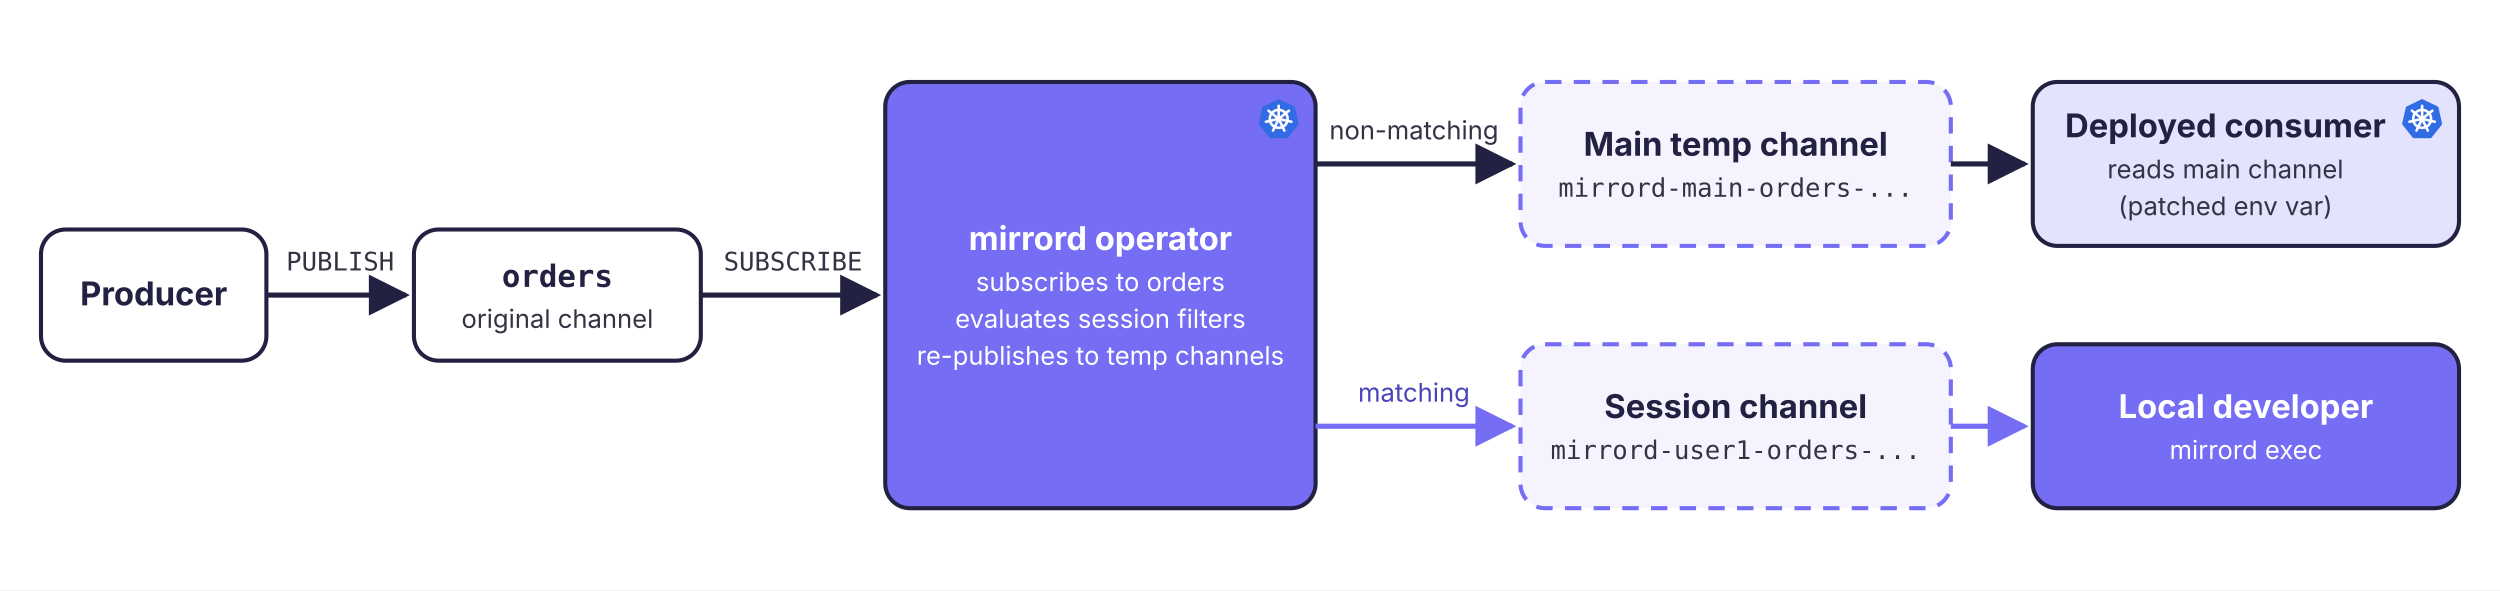
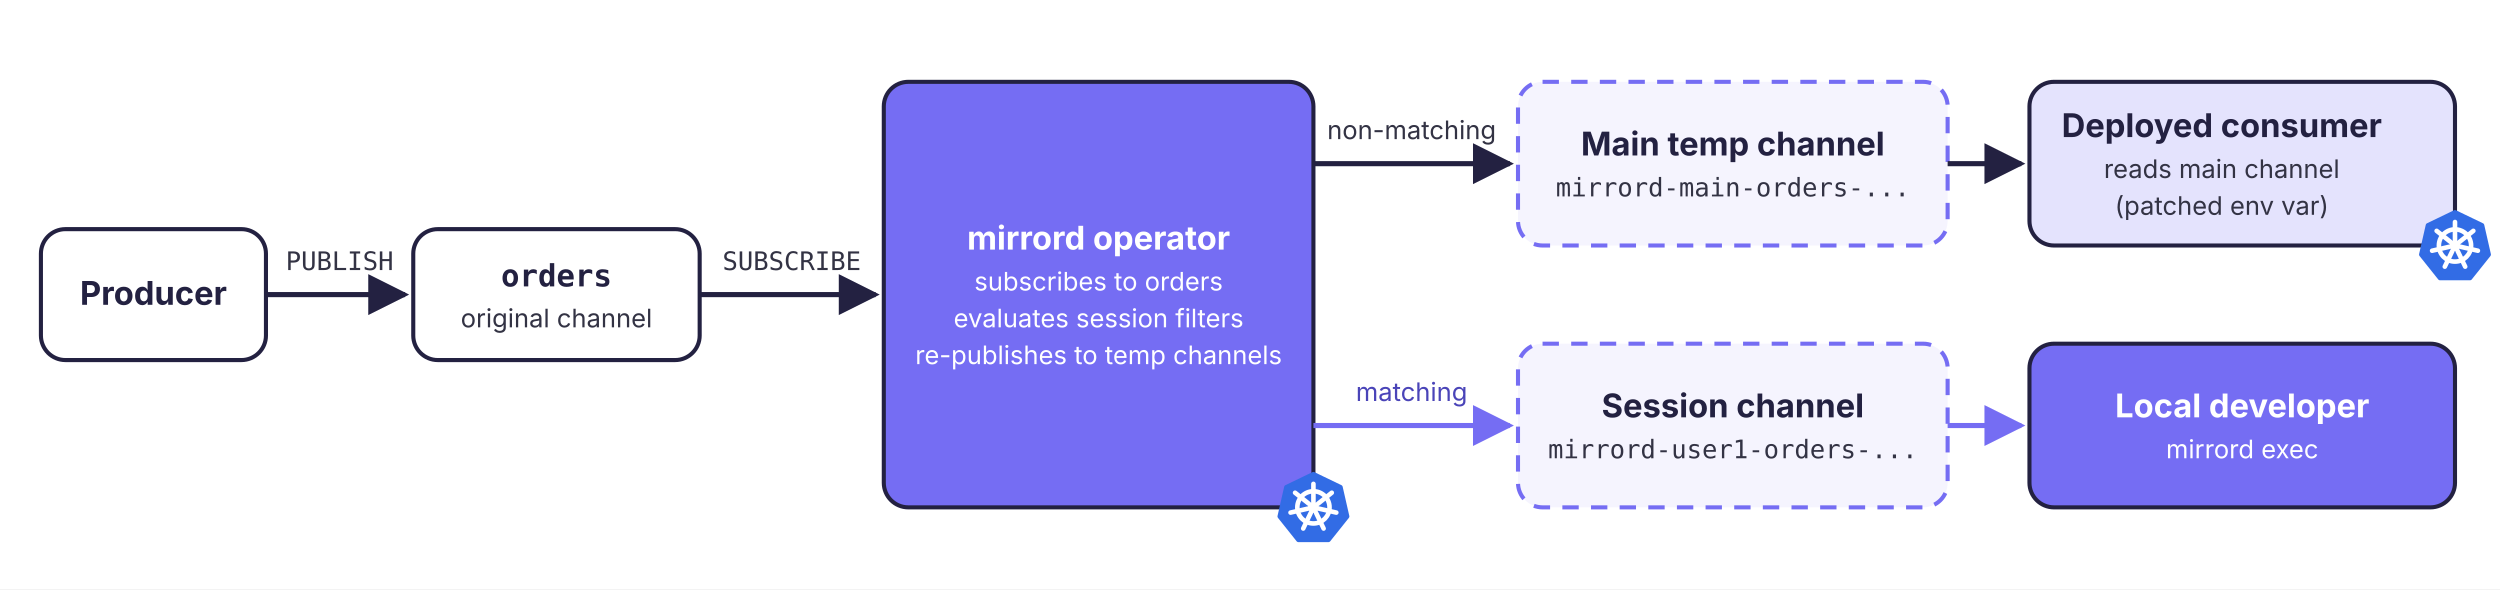
- <svg xmlns="http://www.w3.org/2000/svg" viewBox="0 0 1220 288" width="1220" height="288" font-family="Inter, Helvetica, Arial, sans-serif" role="img" aria-labelledby="t d">
+ <svg xmlns="http://www.w3.org/2000/svg" viewBox="0 0 1222 288" width="1222" height="288" font-family="Inter, Helvetica, Arial, sans-serif" role="img" aria-labelledby="t d">
  <defs>
    <marker id="arrow" viewBox="0 0 10 10" refX="9" refY="5" markerWidth="8" markerHeight="8" orient="auto-start-reverse">
      <path d="M0 0 L10 5 L0 10 z" fill="#232141" />
    </marker>
    <marker id="arrow-purple" viewBox="0 0 10 10" refX="9" refY="5" markerWidth="8" markerHeight="8" orient="auto-start-reverse">
      <path d="M0 0 L10 5 L0 10 z" fill="#756DF3" />
    </marker>
    <symbol id="k8s" viewBox="0 0 32 32">
      <polygon points="16.00,1.60 27.73,7.25 30.62,19.94 22.51,30.11 9.49,30.11 1.38,19.94 4.27,7.25" fill="#326CE5" stroke="#326CE5" stroke-width="2" stroke-linejoin="round" />
      <g fill="none" stroke="#ffffff" stroke-width="2" stroke-linecap="round">
        <circle cx="16" cy="16" r="7" />
        <line x1="16.00" y1="13.40" x2="16.00" y2="5.80" />
        <line x1="18.03" y1="14.38" x2="23.97" y2="9.64" />
        <line x1="18.53" y1="16.58" x2="25.94" y2="18.27" />
        <line x1="17.13" y1="18.34" x2="20.43" y2="25.19" />
        <line x1="14.87" y1="18.34" x2="11.57" y2="25.19" />
        <line x1="13.47" y1="16.58" x2="6.06" y2="18.27" />
        <line x1="13.97" y1="14.38" x2="8.03" y2="9.64" />
      </g>
      <circle cx="16" cy="16" r="2.4" fill="#ffffff" />
    </symbol>
  </defs>
-   <rect x="0" y="0" width="1220" height="288" fill="#ffffff" />
+   <rect x="0" y="0" width="1222" height="288" fill="#ffffff" />
  <rect x="20" y="112" width="110" height="64" rx="12" fill="#ffffff" stroke="#232141" stroke-width="2" />
  <text x="75" y="149" font-size="16" font-weight="700" fill="#232141" text-anchor="middle">Producer</text>
  <line x1="130" y1="144" x2="198" y2="144" stroke="#232141" stroke-width="2.5" marker-end="url(#arrow)" />
  <text x="166" y="132" font-size="12.5" font-family="Menlo, Consolas, monospace" fill="#333344" text-anchor="middle">PUBLISH</text>
  <rect x="202" y="112" width="140" height="64" rx="12" fill="#ffffff" stroke="#232141" stroke-width="2" />
  <text x="272" y="140" font-size="15" font-weight="700" font-family="Menlo, Consolas, monospace" fill="#232141" text-anchor="middle">orders</text>
  <text x="272" y="160" font-size="12.5" fill="#333344" text-anchor="middle">original channel</text>
  <line x1="342" y1="144" x2="428" y2="144" stroke="#232141" stroke-width="2.5" marker-end="url(#arrow)" />
  <text x="387" y="132" font-size="12.5" font-family="Menlo, Consolas, monospace" fill="#333344" text-anchor="middle">SUBSCRIBE</text>
  <rect x="432" y="40" width="210" height="208" rx="12" fill="#756DF3" stroke="#232141" stroke-width="2" />
  <text x="537" y="122" font-size="16" font-weight="700" fill="#ffffff" text-anchor="middle">mirrord operator</text>
  <text x="537" y="142" font-size="12.5" fill="#ffffff" text-anchor="middle">subscribes to orders</text>
  <text x="537" y="160" font-size="12.5" fill="#ffffff" text-anchor="middle">evaluates session filters</text>
  <text x="537" y="178" font-size="12.5" fill="#ffffff" text-anchor="middle">re-publishes to temp channels</text>
  <line x1="642" y1="80" x2="738" y2="80" stroke="#232141" stroke-width="2.5" marker-end="url(#arrow)" />
  <text x="690" y="68" font-size="12.5" fill="#333344" text-anchor="middle">non-matching</text>
  <rect x="742" y="40" width="210" height="80" rx="12" fill="#F5F4FE" stroke="#756DF3" stroke-width="2" stroke-dasharray="8 6" />
  <text x="847" y="76" font-size="16" font-weight="700" fill="#232141" text-anchor="middle">Main temp channel</text>
  <text x="847" y="96" font-size="12.5" font-family="Menlo, Consolas, monospace" fill="#333344" text-anchor="middle">mirrord-main-orders-...</text>
  <line x1="952" y1="80" x2="988" y2="80" stroke="#232141" stroke-width="2.5" marker-end="url(#arrow)" />
  <rect x="992" y="40" width="208" height="80" rx="12" fill="#E4E3FD" stroke="#232141" stroke-width="2" />
  <text x="1086" y="67" font-size="16" font-weight="700" fill="#232141" text-anchor="middle">Deployed consumer</text>
  <text x="1086" y="87" font-size="12.5" fill="#333344" text-anchor="middle">reads main channel</text>
  <text x="1086" y="105" font-size="12.5" fill="#333344" text-anchor="middle">(patched env var)</text>
  <line x1="642" y1="208" x2="738" y2="208" stroke="#756DF3" stroke-width="2.5" marker-end="url(#arrow-purple)" />
  <text x="690" y="196" font-size="12.5" fill="#4a44b8" text-anchor="middle">matching</text>
  <rect x="742" y="168" width="210" height="80" rx="12" fill="#F5F4FE" stroke="#756DF3" stroke-width="2" stroke-dasharray="8 6" />
  <text x="847" y="204" font-size="16" font-weight="700" fill="#232141" text-anchor="middle">Session channel</text>
  <text x="847" y="224" font-size="12.5" font-family="Menlo, Consolas, monospace" fill="#333344" text-anchor="middle">mirrord-user1-orders-...</text>
  <line x1="952" y1="208" x2="988" y2="208" stroke="#756DF3" stroke-width="2.5" marker-end="url(#arrow-purple)" />
  <rect x="992" y="168" width="208" height="80" rx="12" fill="#756DF3" stroke="#232141" stroke-width="2" />
  <text x="1096" y="204" font-size="16" font-weight="700" fill="#ffffff" text-anchor="middle">Local developer</text>
  <text x="1096" y="224" font-size="12.5" fill="#ffffff" text-anchor="middle">mirrord exec</text>
-   <use href="#k8s" x="614" y="48" width="20" height="20" />
-   <use href="#k8s" x="1172" y="48" width="20" height="20" />
+   <use href="#k8s" x="624" y="230" width="36" height="36" />
+   <use href="#k8s" x="1182" y="102" width="36" height="36" />
</svg>
